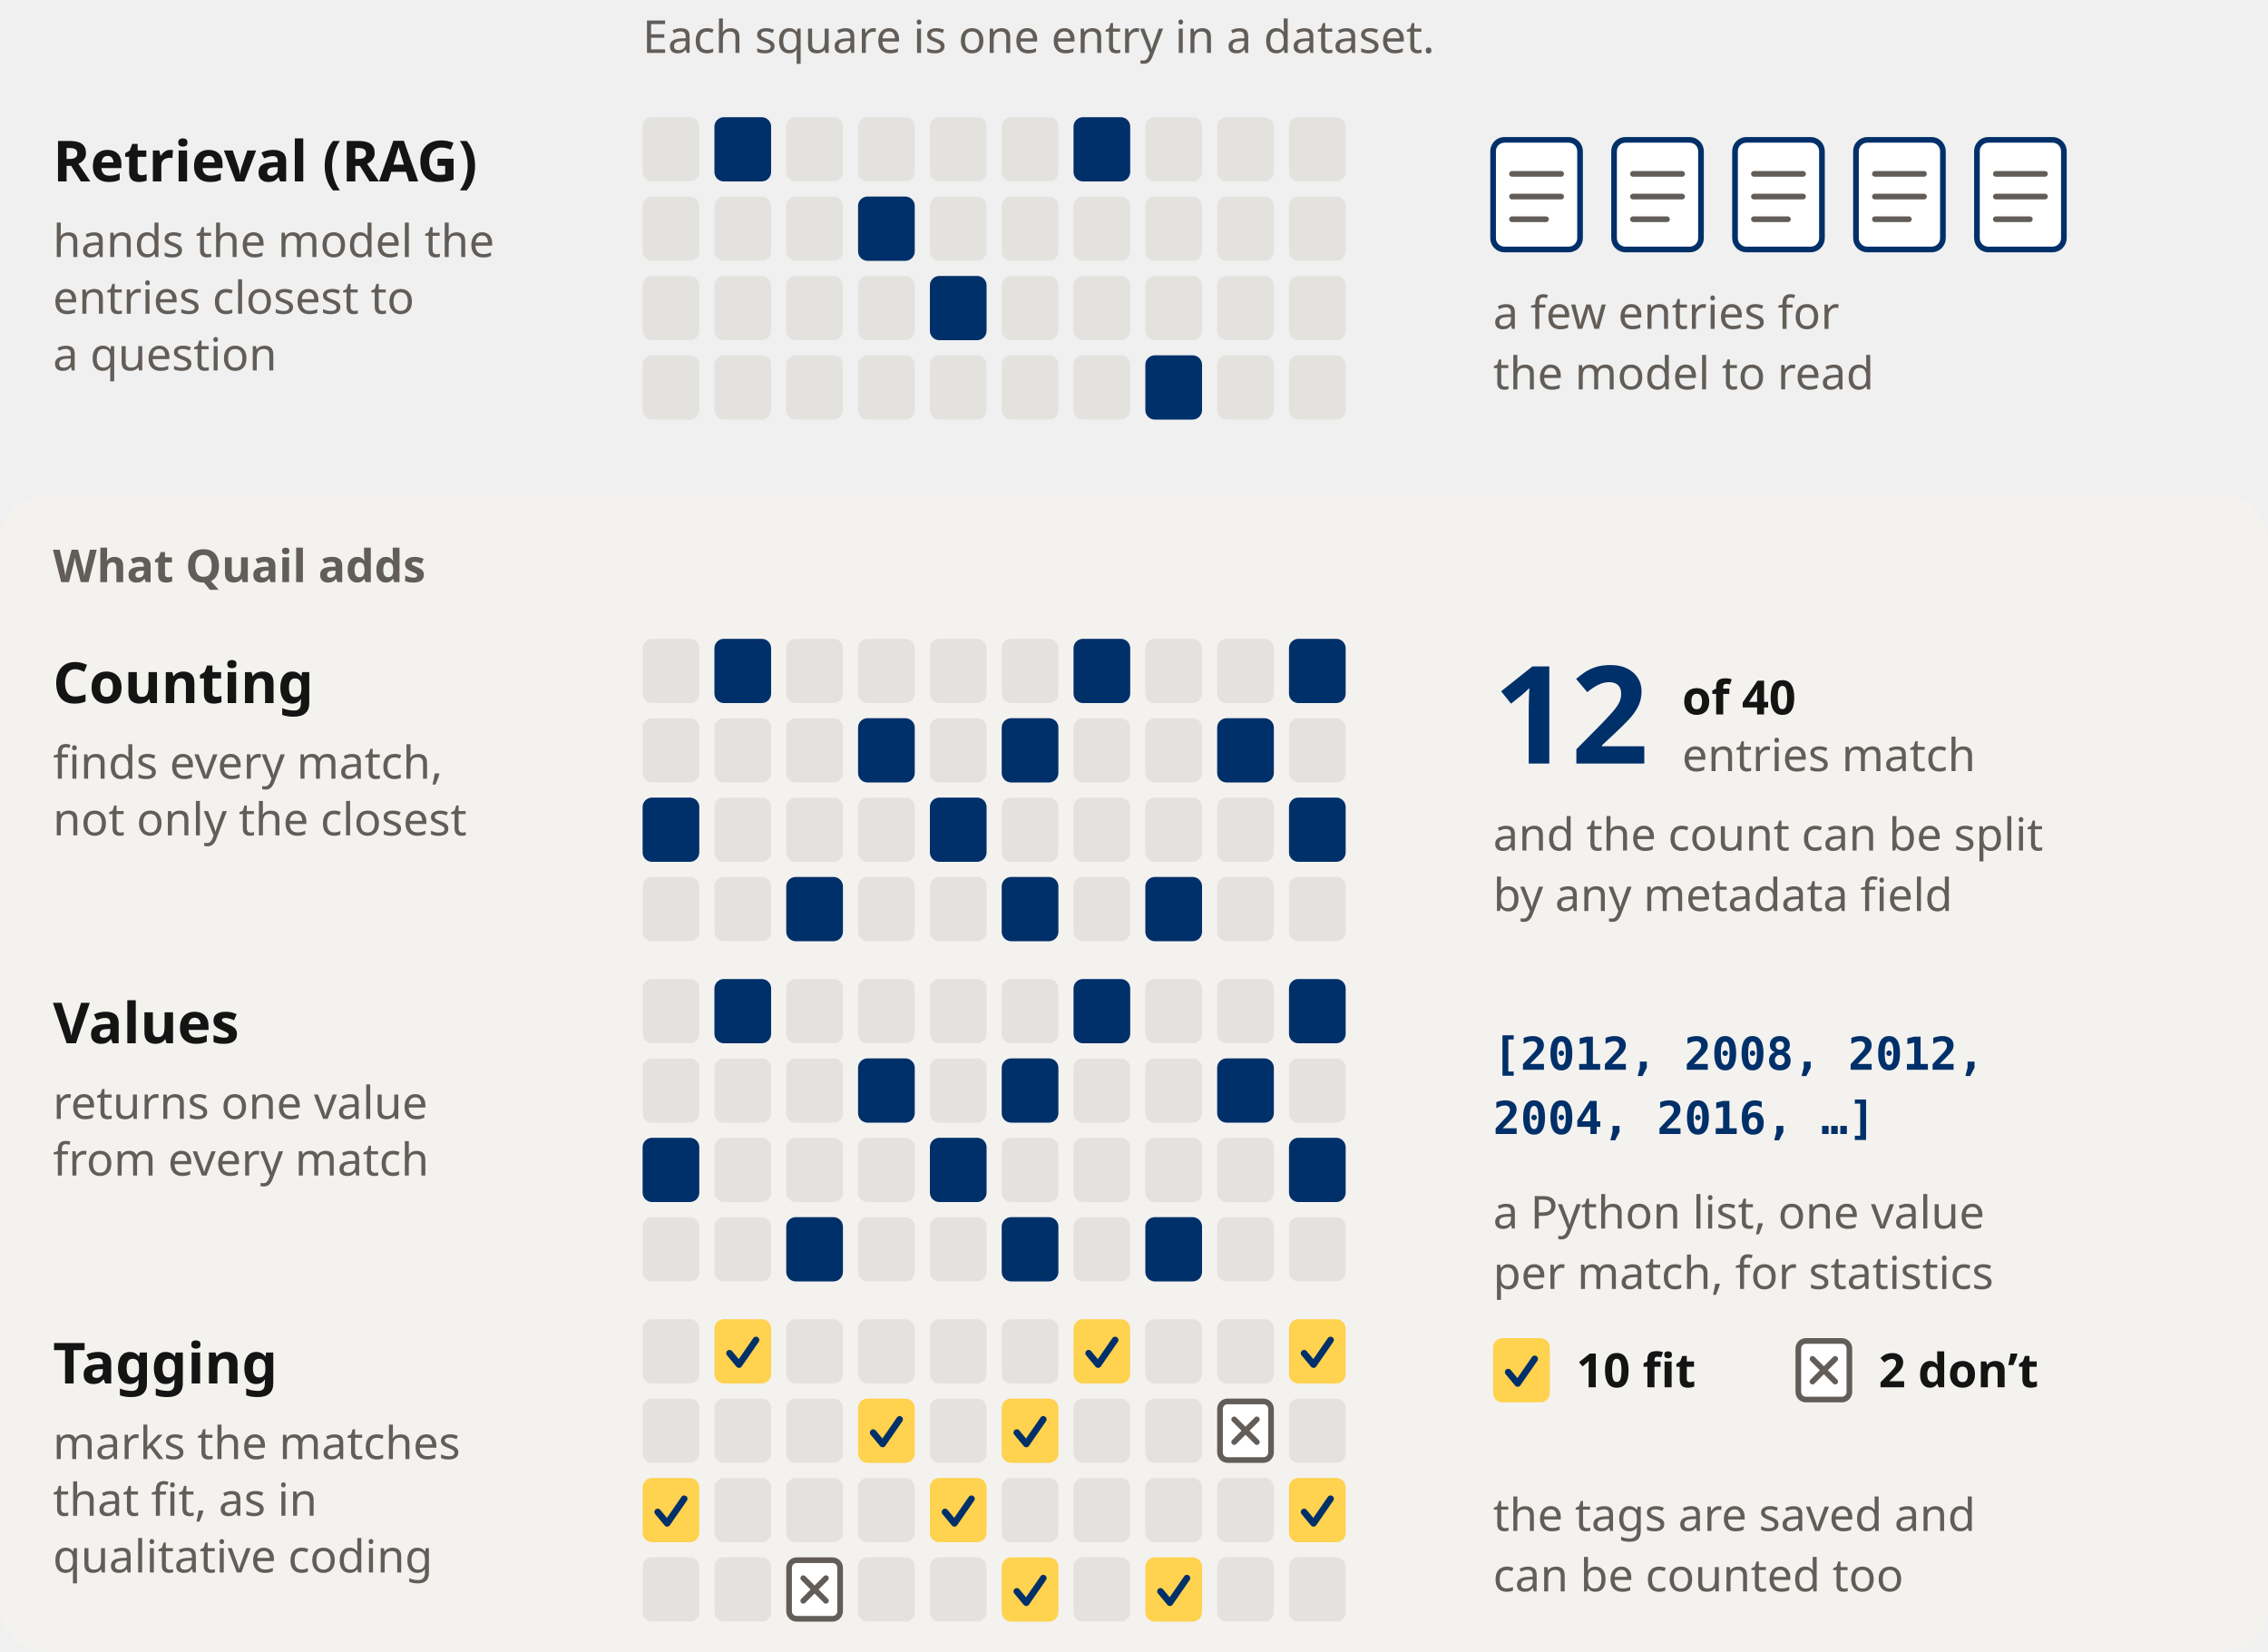
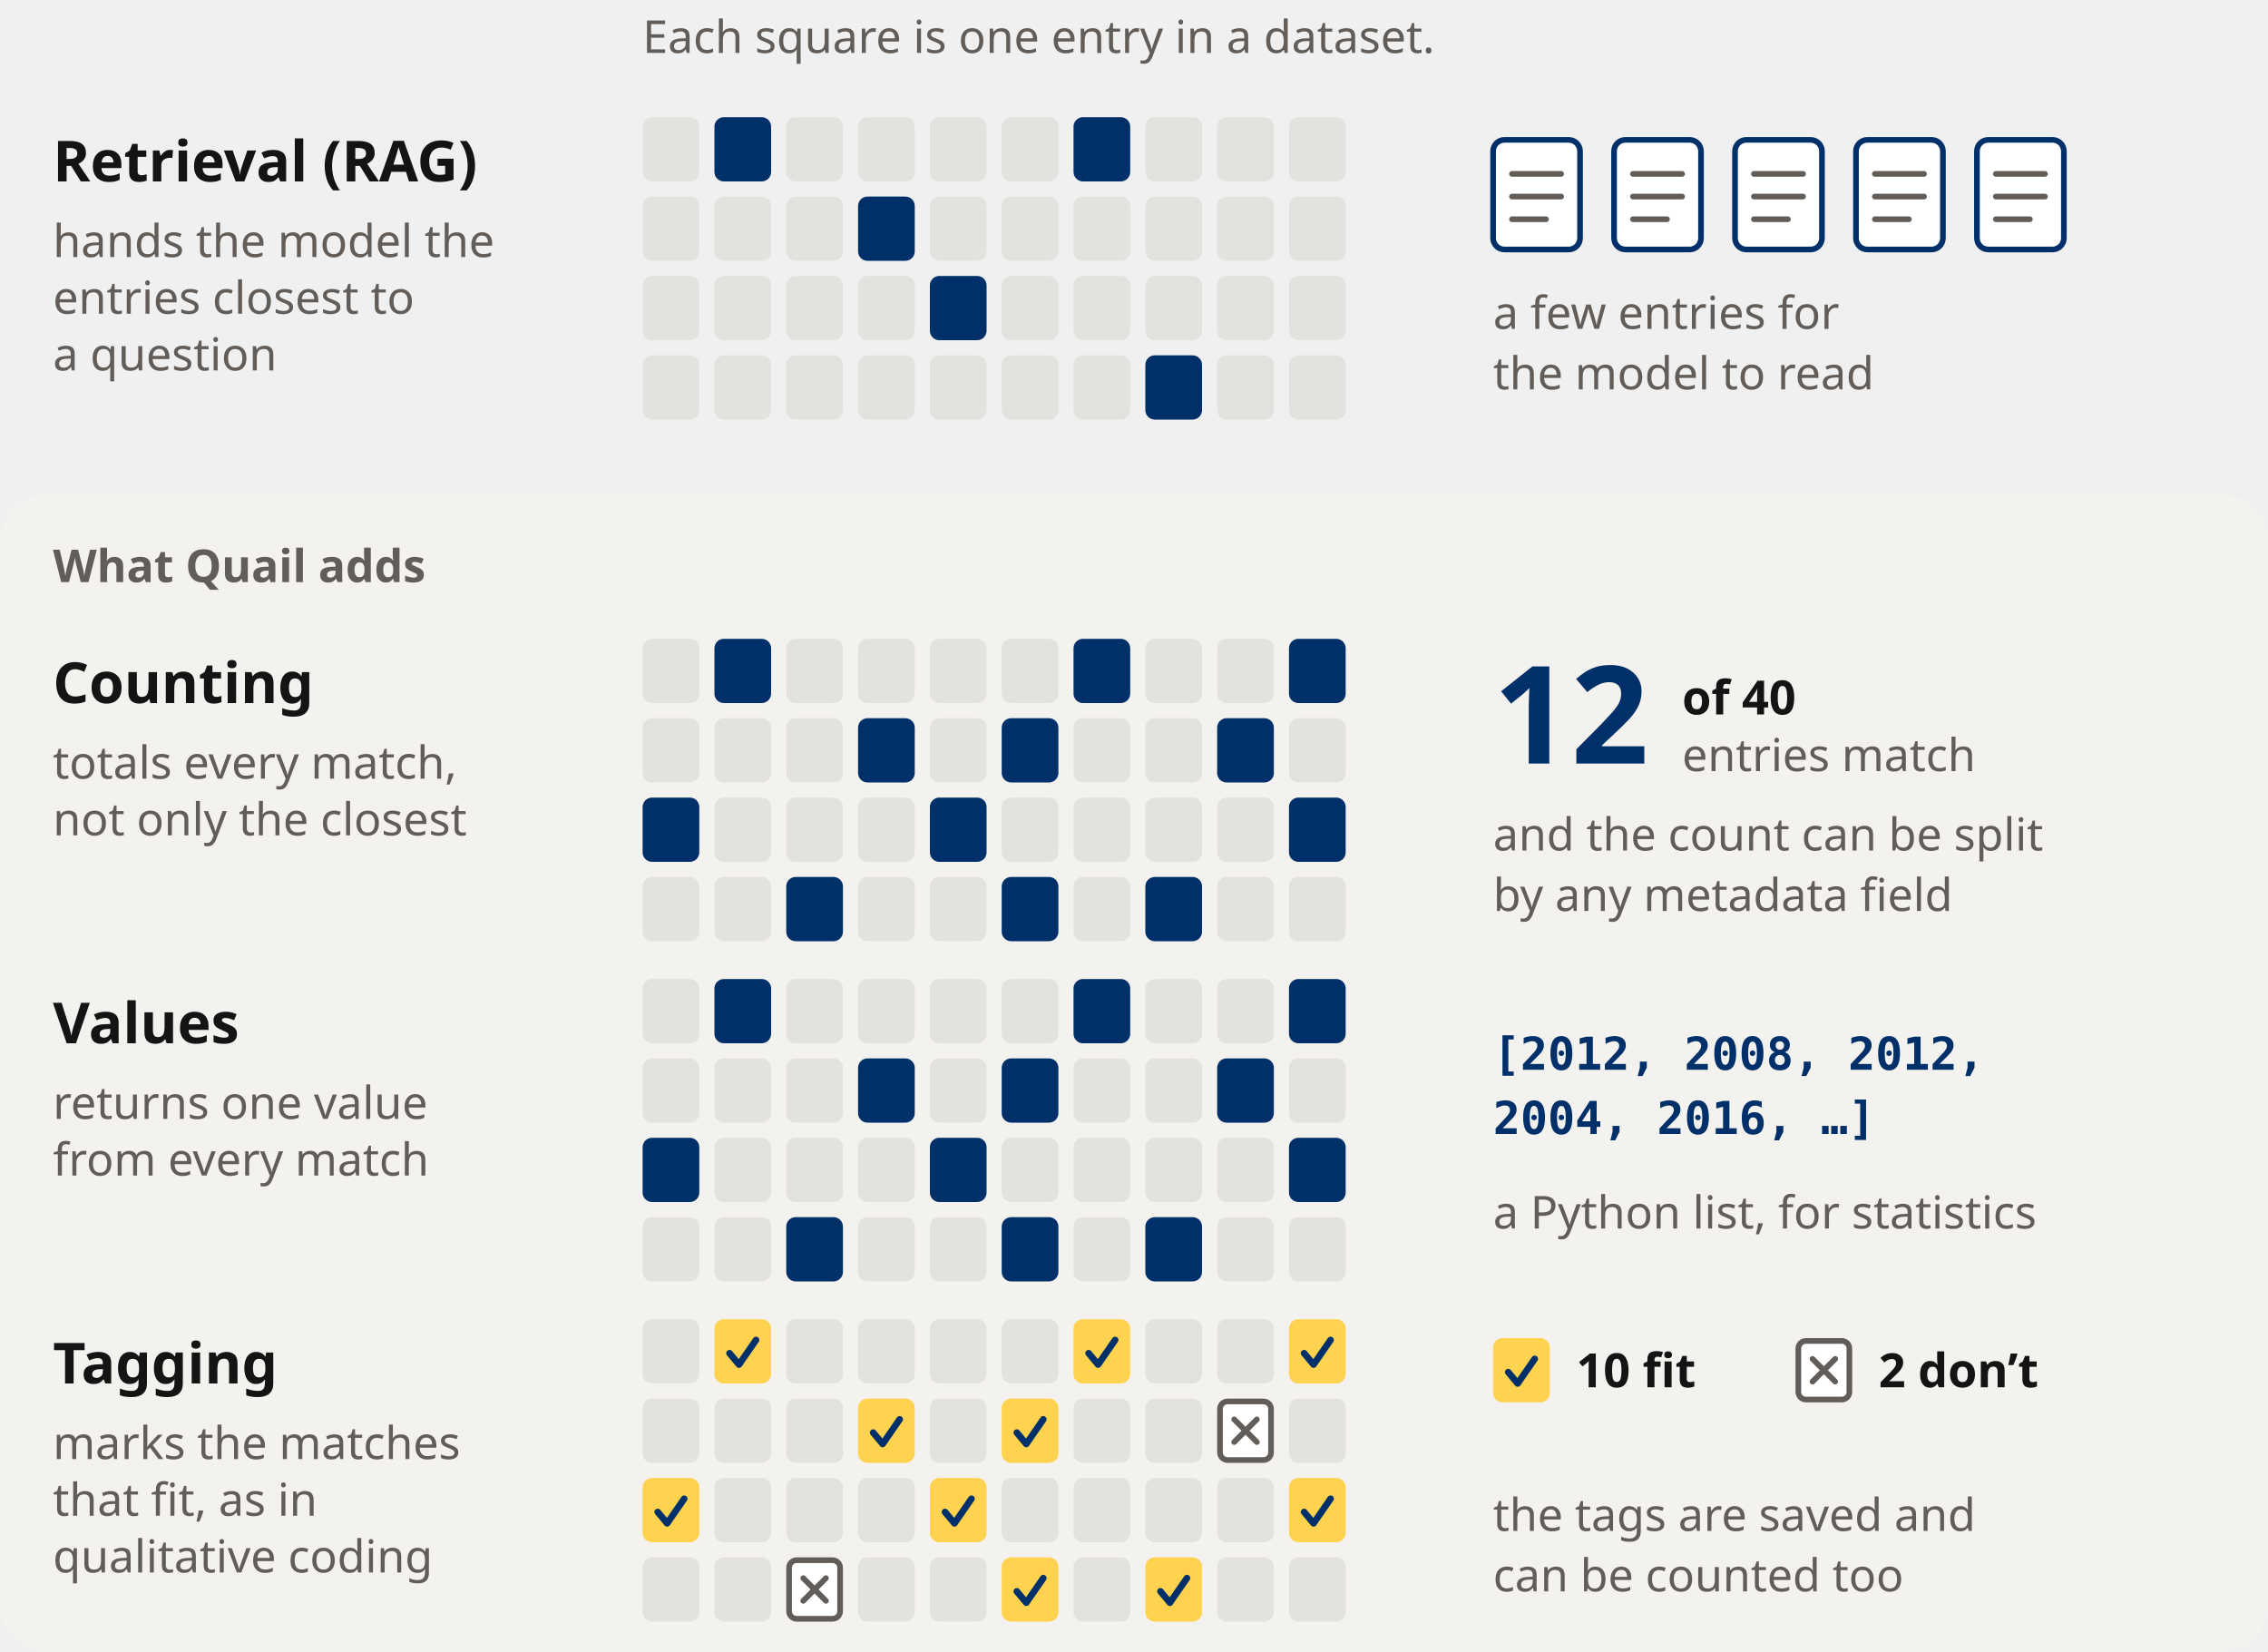
<svg xmlns="http://www.w3.org/2000/svg" viewBox="0 0 1200 874" width="1200" height="874">
  <style>
    text { font-family: 'Source Sans 3', sans-serif; fill: #141414; }
    .h { font-size: 30px; font-weight: 700; }
    .b { font-size: 25px; }
    .s { font-size: 24px; fill: #625D58; }
    .cap { font-size: 24px; font-weight: 700; fill: #625D58; }
    .m { font-family: 'Source Code Pro', monospace; font-size: 24px; font-weight: 500; font-variant-ligatures: none; }
    .ln { fill: none; stroke: #141414; stroke-width: 4; stroke-linecap: butt; stroke-linejoin: round; }
  </style>
  <defs>
    <marker id="a" viewBox="0 0 10 10" refX="7.5" refY="5" markerWidth="4.5" markerHeight="4.5" orient="auto-start-reverse">
      <path d="M0,0 L10,5 L0,10 z" fill="#141414" />
    </marker>
  </defs>
  <text class="s" x="340" y="28">Each square is one entry in a dataset.</text>
  <text class="h" x="28" y="96" style="font-size:30px">Retrieval (RAG)</text>
  <text class="s" x="28" y="136">hands the model the</text>
  <text class="s" x="28" y="166">entries closest to</text>
  <text class="s" x="28" y="196">a question</text>
  <rect x="340" y="62" width="30" height="34" rx="5" fill="#E4E2DE" />
  <rect x="378" y="62" width="30" height="34" rx="5" fill="#003069" />
  <rect x="416" y="62" width="30" height="34" rx="5" fill="#E4E2DE" />
  <rect x="454" y="62" width="30" height="34" rx="5" fill="#E4E2DE" />
  <rect x="492" y="62" width="30" height="34" rx="5" fill="#E4E2DE" />
  <rect x="530" y="62" width="30" height="34" rx="5" fill="#E4E2DE" />
  <rect x="568" y="62" width="30" height="34" rx="5" fill="#003069" />
  <rect x="606" y="62" width="30" height="34" rx="5" fill="#E4E2DE" />
  <rect x="644" y="62" width="30" height="34" rx="5" fill="#E4E2DE" />
  <rect x="682" y="62" width="30" height="34" rx="5" fill="#E4E2DE" />
  <rect x="340" y="104" width="30" height="34" rx="5" fill="#E4E2DE" />
  <rect x="378" y="104" width="30" height="34" rx="5" fill="#E4E2DE" />
  <rect x="416" y="104" width="30" height="34" rx="5" fill="#E4E2DE" />
  <rect x="454" y="104" width="30" height="34" rx="5" fill="#003069" />
  <rect x="492" y="104" width="30" height="34" rx="5" fill="#E4E2DE" />
  <rect x="530" y="104" width="30" height="34" rx="5" fill="#E4E2DE" />
  <rect x="568" y="104" width="30" height="34" rx="5" fill="#E4E2DE" />
  <rect x="606" y="104" width="30" height="34" rx="5" fill="#E4E2DE" />
  <rect x="644" y="104" width="30" height="34" rx="5" fill="#E4E2DE" />
  <rect x="682" y="104" width="30" height="34" rx="5" fill="#E4E2DE" />
  <rect x="340" y="146" width="30" height="34" rx="5" fill="#E4E2DE" />
  <rect x="378" y="146" width="30" height="34" rx="5" fill="#E4E2DE" />
  <rect x="416" y="146" width="30" height="34" rx="5" fill="#E4E2DE" />
  <rect x="454" y="146" width="30" height="34" rx="5" fill="#E4E2DE" />
  <rect x="492" y="146" width="30" height="34" rx="5" fill="#003069" />
  <rect x="530" y="146" width="30" height="34" rx="5" fill="#E4E2DE" />
  <rect x="568" y="146" width="30" height="34" rx="5" fill="#E4E2DE" />
  <rect x="606" y="146" width="30" height="34" rx="5" fill="#E4E2DE" />
  <rect x="644" y="146" width="30" height="34" rx="5" fill="#E4E2DE" />
  <rect x="682" y="146" width="30" height="34" rx="5" fill="#E4E2DE" />
  <rect x="340" y="188" width="30" height="34" rx="5" fill="#E4E2DE" />
  <rect x="378" y="188" width="30" height="34" rx="5" fill="#E4E2DE" />
  <rect x="416" y="188" width="30" height="34" rx="5" fill="#E4E2DE" />
  <rect x="454" y="188" width="30" height="34" rx="5" fill="#E4E2DE" />
  <rect x="492" y="188" width="30" height="34" rx="5" fill="#E4E2DE" />
  <rect x="530" y="188" width="30" height="34" rx="5" fill="#E4E2DE" />
  <rect x="568" y="188" width="30" height="34" rx="5" fill="#E4E2DE" />
  <rect x="606" y="188" width="30" height="34" rx="5" fill="#003069" />
  <rect x="644" y="188" width="30" height="34" rx="5" fill="#E4E2DE" />
  <rect x="682" y="188" width="30" height="34" rx="5" fill="#E4E2DE" />
  <rect x="790" y="74" width="46" height="58" rx="6" fill="#fff" stroke="#003069" stroke-width="3" />
  <path d="M800,92 H826" fill="none" stroke="#625D58" stroke-width="3" stroke-linecap="round" />
  <path d="M800,104 H826" fill="none" stroke="#625D58" stroke-width="3" stroke-linecap="round" />
  <path d="M800,116 H818" fill="none" stroke="#625D58" stroke-width="3" stroke-linecap="round" />
  <rect x="854" y="74" width="46" height="58" rx="6" fill="#fff" stroke="#003069" stroke-width="3" />
  <path d="M864,92 H890" fill="none" stroke="#625D58" stroke-width="3" stroke-linecap="round" />
  <path d="M864,104 H890" fill="none" stroke="#625D58" stroke-width="3" stroke-linecap="round" />
  <path d="M864,116 H882" fill="none" stroke="#625D58" stroke-width="3" stroke-linecap="round" />
  <rect x="918" y="74" width="46" height="58" rx="6" fill="#fff" stroke="#003069" stroke-width="3" />
  <path d="M928,92 H954" fill="none" stroke="#625D58" stroke-width="3" stroke-linecap="round" />
  <path d="M928,104 H954" fill="none" stroke="#625D58" stroke-width="3" stroke-linecap="round" />
  <path d="M928,116 H946" fill="none" stroke="#625D58" stroke-width="3" stroke-linecap="round" />
  <rect x="982" y="74" width="46" height="58" rx="6" fill="#fff" stroke="#003069" stroke-width="3" />
  <path d="M992,92 H1018" fill="none" stroke="#625D58" stroke-width="3" stroke-linecap="round" />
  <path d="M992,104 H1018" fill="none" stroke="#625D58" stroke-width="3" stroke-linecap="round" />
  <path d="M992,116 H1010" fill="none" stroke="#625D58" stroke-width="3" stroke-linecap="round" />
  <rect x="1046" y="74" width="46" height="58" rx="6" fill="#fff" stroke="#003069" stroke-width="3" />
  <path d="M1056,92 H1082" fill="none" stroke="#625D58" stroke-width="3" stroke-linecap="round" />
  <path d="M1056,104 H1082" fill="none" stroke="#625D58" stroke-width="3" stroke-linecap="round" />
  <path d="M1056,116 H1074" fill="none" stroke="#625D58" stroke-width="3" stroke-linecap="round" />
  <text class="s" x="790" y="174">a few entries for</text>
  <text class="s" x="790" y="206">the model to read</text>
  <rect x="0" y="262" width="1200" height="612" rx="24" fill="#F4F2EF" />
  <text class="cap" x="28" y="308">What Quail adds</text>
  <text class="h" x="28" y="372" style="font-size:30px">Counting</text>
-   <text class="s" x="28" y="412">finds every match,</text>
+   <text class="s" x="28" y="412">totals every match,</text>
  <text class="s" x="28" y="442">not only the closest</text>
  <rect x="340" y="338" width="30" height="34" rx="5" fill="#E4E2DE" />
  <rect x="378" y="338" width="30" height="34" rx="5" fill="#003069" />
  <rect x="416" y="338" width="30" height="34" rx="5" fill="#E4E2DE" />
  <rect x="454" y="338" width="30" height="34" rx="5" fill="#E4E2DE" />
  <rect x="492" y="338" width="30" height="34" rx="5" fill="#E4E2DE" />
  <rect x="530" y="338" width="30" height="34" rx="5" fill="#E4E2DE" />
  <rect x="568" y="338" width="30" height="34" rx="5" fill="#003069" />
  <rect x="606" y="338" width="30" height="34" rx="5" fill="#E4E2DE" />
  <rect x="644" y="338" width="30" height="34" rx="5" fill="#E4E2DE" />
  <rect x="682" y="338" width="30" height="34" rx="5" fill="#003069" />
  <rect x="340" y="380" width="30" height="34" rx="5" fill="#E4E2DE" />
  <rect x="378" y="380" width="30" height="34" rx="5" fill="#E4E2DE" />
  <rect x="416" y="380" width="30" height="34" rx="5" fill="#E4E2DE" />
  <rect x="454" y="380" width="30" height="34" rx="5" fill="#003069" />
  <rect x="492" y="380" width="30" height="34" rx="5" fill="#E4E2DE" />
  <rect x="530" y="380" width="30" height="34" rx="5" fill="#003069" />
  <rect x="568" y="380" width="30" height="34" rx="5" fill="#E4E2DE" />
  <rect x="606" y="380" width="30" height="34" rx="5" fill="#E4E2DE" />
  <rect x="644" y="380" width="30" height="34" rx="5" fill="#003069" />
  <rect x="682" y="380" width="30" height="34" rx="5" fill="#E4E2DE" />
  <rect x="340" y="422" width="30" height="34" rx="5" fill="#003069" />
  <rect x="378" y="422" width="30" height="34" rx="5" fill="#E4E2DE" />
  <rect x="416" y="422" width="30" height="34" rx="5" fill="#E4E2DE" />
  <rect x="454" y="422" width="30" height="34" rx="5" fill="#E4E2DE" />
  <rect x="492" y="422" width="30" height="34" rx="5" fill="#003069" />
  <rect x="530" y="422" width="30" height="34" rx="5" fill="#E4E2DE" />
  <rect x="568" y="422" width="30" height="34" rx="5" fill="#E4E2DE" />
  <rect x="606" y="422" width="30" height="34" rx="5" fill="#E4E2DE" />
  <rect x="644" y="422" width="30" height="34" rx="5" fill="#E4E2DE" />
  <rect x="682" y="422" width="30" height="34" rx="5" fill="#003069" />
  <rect x="340" y="464" width="30" height="34" rx="5" fill="#E4E2DE" />
  <rect x="378" y="464" width="30" height="34" rx="5" fill="#E4E2DE" />
  <rect x="416" y="464" width="30" height="34" rx="5" fill="#003069" />
  <rect x="454" y="464" width="30" height="34" rx="5" fill="#E4E2DE" />
  <rect x="492" y="464" width="30" height="34" rx="5" fill="#E4E2DE" />
  <rect x="530" y="464" width="30" height="34" rx="5" fill="#003069" />
  <rect x="568" y="464" width="30" height="34" rx="5" fill="#E4E2DE" />
  <rect x="606" y="464" width="30" height="34" rx="5" fill="#003069" />
  <rect x="644" y="464" width="30" height="34" rx="5" fill="#E4E2DE" />
  <rect x="682" y="464" width="30" height="34" rx="5" fill="#E4E2DE" />
  <text class="h" x="790" y="404" style="font-size:72px;fill:#003069">12</text>
  <text class="b" x="890" y="378" style="font-weight:700">of 40</text>
  <text class="s" x="890" y="408">entries match</text>
  <text class="s" x="790" y="450">and the count can be split</text>
  <text class="s" x="790" y="482">by any metadata field</text>
  <text class="h" x="28" y="552" style="font-size:30px">Values</text>
  <text class="s" x="28" y="592">returns one value</text>
  <text class="s" x="28" y="622">from every match</text>
  <rect x="340" y="518" width="30" height="34" rx="5" fill="#E4E2DE" />
  <rect x="378" y="518" width="30" height="34" rx="5" fill="#003069" />
  <rect x="416" y="518" width="30" height="34" rx="5" fill="#E4E2DE" />
  <rect x="454" y="518" width="30" height="34" rx="5" fill="#E4E2DE" />
  <rect x="492" y="518" width="30" height="34" rx="5" fill="#E4E2DE" />
  <rect x="530" y="518" width="30" height="34" rx="5" fill="#E4E2DE" />
  <rect x="568" y="518" width="30" height="34" rx="5" fill="#003069" />
  <rect x="606" y="518" width="30" height="34" rx="5" fill="#E4E2DE" />
  <rect x="644" y="518" width="30" height="34" rx="5" fill="#E4E2DE" />
  <rect x="682" y="518" width="30" height="34" rx="5" fill="#003069" />
  <rect x="340" y="560" width="30" height="34" rx="5" fill="#E4E2DE" />
  <rect x="378" y="560" width="30" height="34" rx="5" fill="#E4E2DE" />
  <rect x="416" y="560" width="30" height="34" rx="5" fill="#E4E2DE" />
  <rect x="454" y="560" width="30" height="34" rx="5" fill="#003069" />
  <rect x="492" y="560" width="30" height="34" rx="5" fill="#E4E2DE" />
  <rect x="530" y="560" width="30" height="34" rx="5" fill="#003069" />
  <rect x="568" y="560" width="30" height="34" rx="5" fill="#E4E2DE" />
  <rect x="606" y="560" width="30" height="34" rx="5" fill="#E4E2DE" />
  <rect x="644" y="560" width="30" height="34" rx="5" fill="#003069" />
  <rect x="682" y="560" width="30" height="34" rx="5" fill="#E4E2DE" />
  <rect x="340" y="602" width="30" height="34" rx="5" fill="#003069" />
  <rect x="378" y="602" width="30" height="34" rx="5" fill="#E4E2DE" />
  <rect x="416" y="602" width="30" height="34" rx="5" fill="#E4E2DE" />
  <rect x="454" y="602" width="30" height="34" rx="5" fill="#E4E2DE" />
  <rect x="492" y="602" width="30" height="34" rx="5" fill="#003069" />
  <rect x="530" y="602" width="30" height="34" rx="5" fill="#E4E2DE" />
  <rect x="568" y="602" width="30" height="34" rx="5" fill="#E4E2DE" />
  <rect x="606" y="602" width="30" height="34" rx="5" fill="#E4E2DE" />
  <rect x="644" y="602" width="30" height="34" rx="5" fill="#E4E2DE" />
  <rect x="682" y="602" width="30" height="34" rx="5" fill="#003069" />
  <rect x="340" y="644" width="30" height="34" rx="5" fill="#E4E2DE" />
  <rect x="378" y="644" width="30" height="34" rx="5" fill="#E4E2DE" />
  <rect x="416" y="644" width="30" height="34" rx="5" fill="#003069" />
  <rect x="454" y="644" width="30" height="34" rx="5" fill="#E4E2DE" />
  <rect x="492" y="644" width="30" height="34" rx="5" fill="#E4E2DE" />
  <rect x="530" y="644" width="30" height="34" rx="5" fill="#003069" />
  <rect x="568" y="644" width="30" height="34" rx="5" fill="#E4E2DE" />
  <rect x="606" y="644" width="30" height="34" rx="5" fill="#003069" />
  <rect x="644" y="644" width="30" height="34" rx="5" fill="#E4E2DE" />
  <rect x="682" y="644" width="30" height="34" rx="5" fill="#E4E2DE" />
  <text class="m" x="790" y="566" style="fill:#003069;font-weight:700">[2012, 2008, 2012,</text>
  <text class="m" x="790" y="600" style="fill:#003069;font-weight:700"> 2004, 2016, …]</text>
-   <text class="s" x="790" y="650">a Python list, one value</text>
-   <text class="s" x="790" y="682">per match, for statistics</text>
+   <text class="s" x="790" y="650">a Python list, for statistics</text>
  <text class="h" x="28" y="732" style="font-size:30px">Tagging</text>
  <text class="s" x="28" y="772">marks the matches</text>
  <text class="s" x="28" y="802">that fit, as in</text>
  <text class="s" x="28" y="832">qualitative coding</text>
  <rect x="340" y="698" width="30" height="34" rx="5" fill="#E4E2DE" />
  <rect x="378" y="698" width="30" height="34" rx="5" fill="#FFD24F" />
  <path d="M386,716 L391,722 L400,709" fill="none" stroke="#003069" stroke-width="3.5" stroke-linecap="round" stroke-linejoin="round" />
  <rect x="416" y="698" width="30" height="34" rx="5" fill="#E4E2DE" />
  <rect x="454" y="698" width="30" height="34" rx="5" fill="#E4E2DE" />
  <rect x="492" y="698" width="30" height="34" rx="5" fill="#E4E2DE" />
  <rect x="530" y="698" width="30" height="34" rx="5" fill="#E4E2DE" />
  <rect x="568" y="698" width="30" height="34" rx="5" fill="#FFD24F" />
  <path d="M576,716 L581,722 L590,709" fill="none" stroke="#003069" stroke-width="3.5" stroke-linecap="round" stroke-linejoin="round" />
  <rect x="606" y="698" width="30" height="34" rx="5" fill="#E4E2DE" />
  <rect x="644" y="698" width="30" height="34" rx="5" fill="#E4E2DE" />
  <rect x="682" y="698" width="30" height="34" rx="5" fill="#FFD24F" />
  <path d="M690,716 L695,722 L704,709" fill="none" stroke="#003069" stroke-width="3.5" stroke-linecap="round" stroke-linejoin="round" />
  <rect x="340" y="740" width="30" height="34" rx="5" fill="#E4E2DE" />
  <rect x="378" y="740" width="30" height="34" rx="5" fill="#E4E2DE" />
  <rect x="416" y="740" width="30" height="34" rx="5" fill="#E4E2DE" />
  <rect x="454" y="740" width="30" height="34" rx="5" fill="#FFD24F" />
  <path d="M462,758 L467,764 L476,751" fill="none" stroke="#003069" stroke-width="3.5" stroke-linecap="round" stroke-linejoin="round" />
  <rect x="492" y="740" width="30" height="34" rx="5" fill="#E4E2DE" />
  <rect x="530" y="740" width="30" height="34" rx="5" fill="#FFD24F" />
  <path d="M538,758 L543,764 L552,751" fill="none" stroke="#003069" stroke-width="3.5" stroke-linecap="round" stroke-linejoin="round" />
  <rect x="568" y="740" width="30" height="34" rx="5" fill="#E4E2DE" />
  <rect x="606" y="740" width="30" height="34" rx="5" fill="#E4E2DE" />
  <rect x="645.5" y="741.5" width="27" height="31" rx="4" fill="#fff" stroke="#625D58" stroke-width="3" />
  <path d="M653,751 L665,763 M665,751 L653,763" stroke="#625D58" stroke-width="3" stroke-linecap="round" />
  <rect x="682" y="740" width="30" height="34" rx="5" fill="#E4E2DE" />
  <rect x="340" y="782" width="30" height="34" rx="5" fill="#FFD24F" />
  <path d="M348,800 L353,806 L362,793" fill="none" stroke="#003069" stroke-width="3.5" stroke-linecap="round" stroke-linejoin="round" />
  <rect x="378" y="782" width="30" height="34" rx="5" fill="#E4E2DE" />
  <rect x="416" y="782" width="30" height="34" rx="5" fill="#E4E2DE" />
  <rect x="454" y="782" width="30" height="34" rx="5" fill="#E4E2DE" />
  <rect x="492" y="782" width="30" height="34" rx="5" fill="#FFD24F" />
  <path d="M500,800 L505,806 L514,793" fill="none" stroke="#003069" stroke-width="3.5" stroke-linecap="round" stroke-linejoin="round" />
  <rect x="530" y="782" width="30" height="34" rx="5" fill="#E4E2DE" />
  <rect x="568" y="782" width="30" height="34" rx="5" fill="#E4E2DE" />
  <rect x="606" y="782" width="30" height="34" rx="5" fill="#E4E2DE" />
  <rect x="644" y="782" width="30" height="34" rx="5" fill="#E4E2DE" />
  <rect x="682" y="782" width="30" height="34" rx="5" fill="#FFD24F" />
  <path d="M690,800 L695,806 L704,793" fill="none" stroke="#003069" stroke-width="3.5" stroke-linecap="round" stroke-linejoin="round" />
  <rect x="340" y="824" width="30" height="34" rx="5" fill="#E4E2DE" />
  <rect x="378" y="824" width="30" height="34" rx="5" fill="#E4E2DE" />
  <rect x="417.5" y="825.5" width="27" height="31" rx="4" fill="#fff" stroke="#625D58" stroke-width="3" />
  <path d="M425,835 L437,847 M437,835 L425,847" stroke="#625D58" stroke-width="3" stroke-linecap="round" />
  <rect x="454" y="824" width="30" height="34" rx="5" fill="#E4E2DE" />
  <rect x="492" y="824" width="30" height="34" rx="5" fill="#E4E2DE" />
  <rect x="530" y="824" width="30" height="34" rx="5" fill="#FFD24F" />
  <path d="M538,842 L543,848 L552,835" fill="none" stroke="#003069" stroke-width="3.5" stroke-linecap="round" stroke-linejoin="round" />
  <rect x="568" y="824" width="30" height="34" rx="5" fill="#E4E2DE" />
  <rect x="606" y="824" width="30" height="34" rx="5" fill="#FFD24F" />
  <path d="M614,842 L619,848 L628,835" fill="none" stroke="#003069" stroke-width="3.5" stroke-linecap="round" stroke-linejoin="round" />
  <rect x="644" y="824" width="30" height="34" rx="5" fill="#E4E2DE" />
  <rect x="682" y="824" width="30" height="34" rx="5" fill="#E4E2DE" />
  <rect x="790" y="708" width="30" height="34" rx="5" fill="#FFD24F" />
  <path d="M798,726 L803,732 L812,719" fill="none" stroke="#003069" stroke-width="3.5" stroke-linecap="round" stroke-linejoin="round" />
  <text class="b" x="834" y="734" style="font-weight:700">10 fit</text>
  <rect x="951.5" y="709.5" width="27" height="31" rx="4" fill="#fff" stroke="#625D58" stroke-width="3" />
  <path d="M959,719 L971,731 M971,719 L959,731" stroke="#625D58" stroke-width="3" stroke-linecap="round" />
  <text class="b" x="994" y="734" style="font-weight:700">2 don’t</text>
  <text class="s" x="790" y="810">the tags are saved and</text>
  <text class="s" x="790" y="842">can be counted too</text>
</svg>
